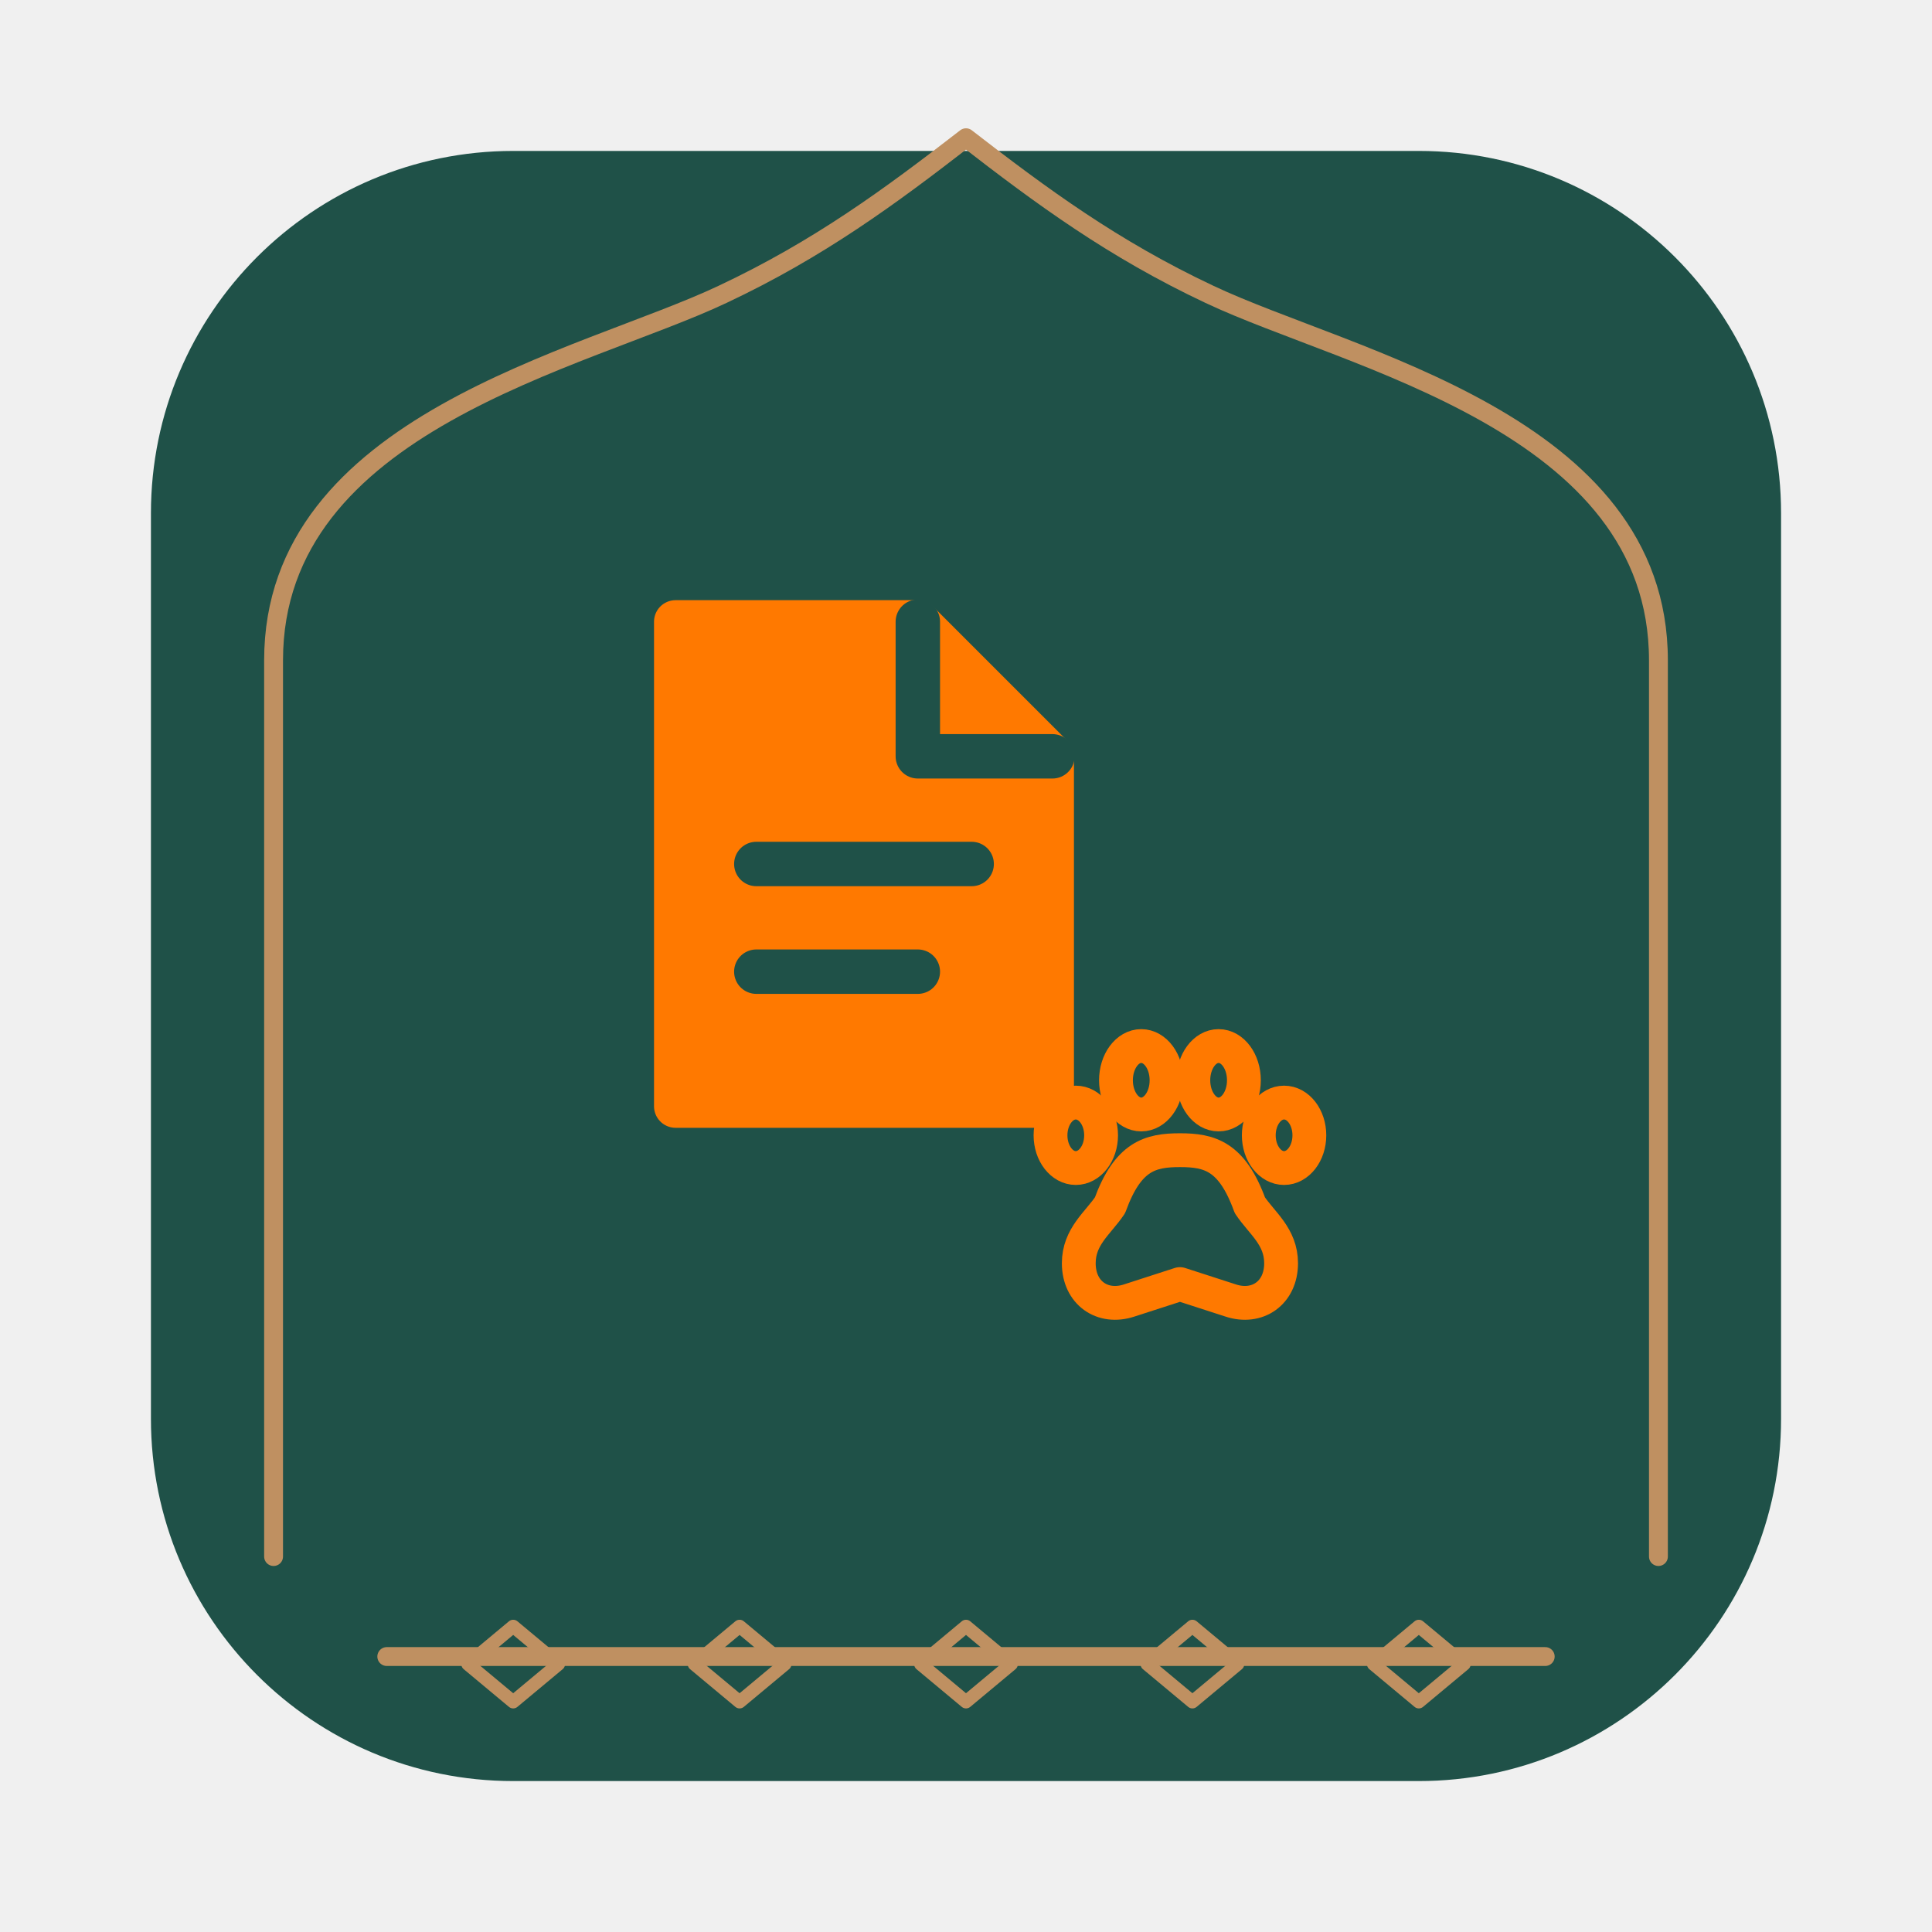
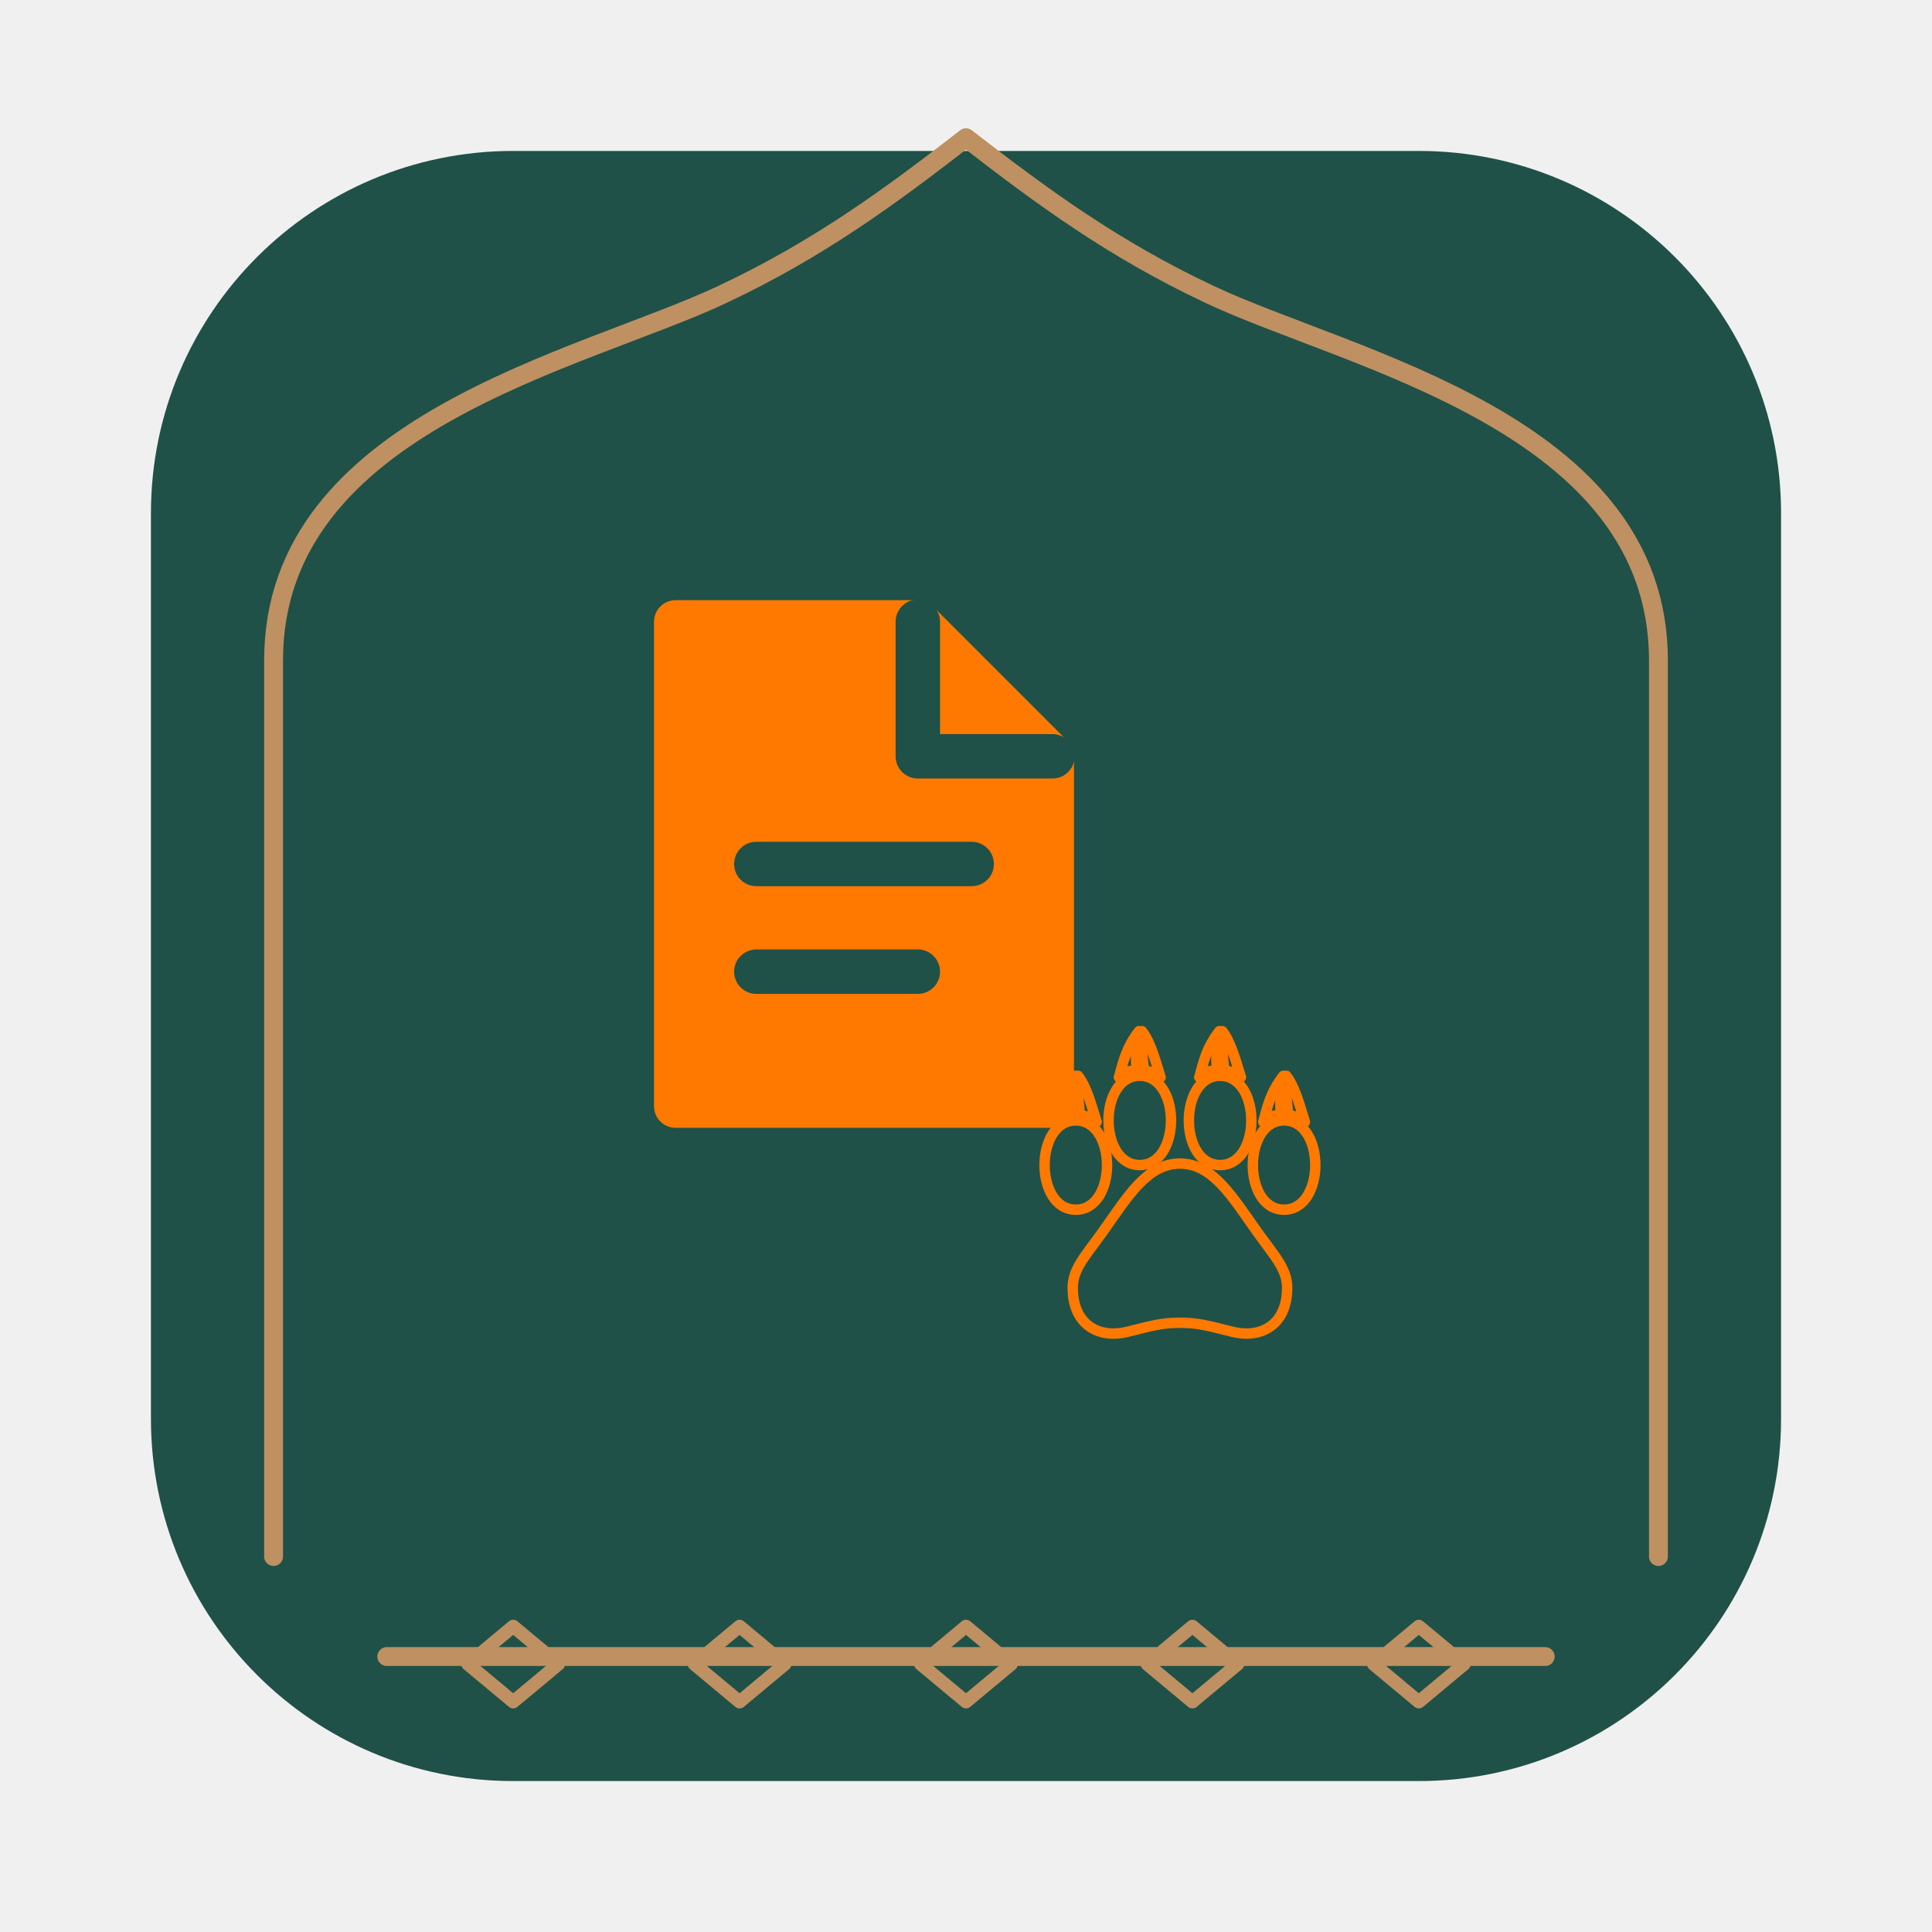
<svg xmlns="http://www.w3.org/2000/svg" viewBox="0 0 64 64">
  <rect x="5" y="5" width="54" height="54" rx="12" fill="#1F5148" />
  <g transform="scale(.0625)">
    <path d="M145 825V350c0-126 164-159 238-194 51-24 89-52 129-83 40 31 78 59 129 83 74 35 238 68 238 194v475M205 878h614" fill="none" stroke="#BF9061" stroke-width="10" stroke-linecap="round" stroke-linejoin="round" />
    <path d="M248 882l24-20 24 20-24 20Z" fill="none" stroke="#BF9061" stroke-width="7" stroke-linecap="round" stroke-linejoin="round" />
    <path d="M368 882l24-20 24 20-24 20Z" fill="none" stroke="#BF9061" stroke-width="7" stroke-linecap="round" stroke-linejoin="round" />
    <path d="M488 882l24-20 24 20-24 20Z" fill="none" stroke="#BF9061" stroke-width="7" stroke-linecap="round" stroke-linejoin="round" />
    <path d="M608 882l24-20 24 20-24 20Z" fill="none" stroke="#BF9061" stroke-width="7" stroke-linecap="round" stroke-linejoin="round" />
    <path d="M728 882l24-20 24 20-24 20Z" fill="none" stroke="#BF9061" stroke-width="7" stroke-linecap="round" stroke-linejoin="round" />
  </g>
  <g color="#FF7900" transform="translate(16 16) scale(1.333333)">
    <g transform="translate(1.44 1.44) scale(.88)">
      <defs>
        <mask id="cut" maskUnits="userSpaceOnUse" x="-2" y="-2" width="28" height="28">
          <g fill="white" stroke="white" stroke-width="1.6" stroke-linecap="round" stroke-linejoin="round">
            <g transform="translate(0 0) scale(.76)">
              <path d="M5 3h9l5 5v13H5Z" />
            </g>
          </g>
          <g fill="none" stroke="black" stroke-width="1.65" stroke-linecap="round" stroke-linejoin="round">
            <g transform="scale(.76)">
              <path d="M14 3v5h5M8 12h8m-8 4h6" />
            </g>
          </g>
        </mask>
      </defs>
      <rect width="24" height="24" fill="currentColor" mask="url(#cut)" />
      <g fill="none" stroke="currentColor" stroke-width="2.273" stroke-linecap="round" stroke-linejoin="round">
        <g transform="scale(.76)" />
        <g transform="translate(13 13) scale(.42)">
-           <path d="M7.3 13.7C8.5 10.4 10 10 12 10s3.5.4 4.7 3.7c.8 1.2 2.1 2.1 2.1 3.9 0 2-1.6 3.1-3.4 2.5L12 19l-3.4 1.1c-1.8.6-3.4-.5-3.4-2.5 0-1.8 1.3-2.7 2.1-3.9Z" />
-           <ellipse cx="5" cy="9" rx="1.7" ry="2.2" />
-           <ellipse cx="9.4" cy="5.3" rx="1.7" ry="2.3" />
-           <ellipse cx="14.6" cy="5.3" rx="1.7" ry="2.3" />
-           <ellipse cx="19" cy="9" rx="1.7" ry="2.2" />
+           <path d="M12 10.9 C9.8 10.9 8.5 13.1 6.8 15.5 C5.5 17.3 4.7 18.1 4.8 19.5 C4.9 21.7 6.5 22.7 8.5 22.2 C10.1 21.8 10.8 21.6 12 21.6 C13.2 21.6 13.9 21.8 15.5 22.2 C17.5 22.7 19.1 21.7 19.2 19.5 C19.3 18.1 18.5 17.3 17.2 15.5 C15.5 13.1 14.2 10.9 12 10.9 Z" stroke-width="0.7" />
+           <path d="M5 8 C2.2 8 2.2 14 5 14 C7.8 14 7.8 8 5 8 Z" stroke-width="0.7" />
+           <path d="M9.3 5 C6.5 5 6.5 11 9.3 11 C12.1 11 12.1 5 9.3 5 Z" stroke-width="0.7" />
+           <path d="M14.7 5 C11.9 5 11.9 11 14.7 11 C17.5 11 17.5 5 14.7 5 Z" stroke-width="0.7" />
+           <path d="M19 8 C16.2 8 16.2 14 19 14 C21.8 14 21.8 8 19 8 Z" stroke-width="0.7" />
+           <path d="M4.95 5 C4.1 6.1 3.9 7 3.6 8.1 Q4.1 7.6 4.8 7.65 Q4.65 6.4 4.95 5 Z" stroke-width="0.7" />
+           <path d="M5.15 5 Q5.1 6.4 5.3 7.65 Q5.9 7.7 6.4 8.1 C6 6.8 5.7 5.7 5.15 5 Z" stroke-width="0.7" />
+           <path d="M9.25 2 C8.4 3.1 8.2 4 7.9 5.1 Q8.4 4.6 9.1 4.65 Q8.95 3.4 9.25 2 Z" stroke-width="0.7" />
+           <path d="M9.45 2 Q9.4 3.4 9.6 4.65 Q10.2 4.7 10.7 5.1 C10.3 3.8 10 2.7 9.45 2 Z" stroke-width="0.7" />
+           <path d="M14.65 2 C13.8 3.1 13.6 4 13.3 5.1 Q13.8 4.6 14.5 4.65 Q14.35 3.4 14.65 2 Z" stroke-width="0.7" />
+           <path d="M14.85 2 Q14.8 3.4 15 4.65 Q15.6 4.7 16.1 5.1 C15.7 3.8 15.4 2.7 14.85 2 Z" stroke-width="0.7" />
+           <path d="M18.95 5 C18.1 6.1 17.9 7 17.6 8.1 Q18.1 7.6 18.8 7.65 Q18.65 6.4 18.95 5 Z" stroke-width="0.7" />
+           <path d="M19.15 5 Q19.1 6.4 19.3 7.65 Q19.9 7.7 20.4 8.1 C20 6.8 19.7 5.7 19.15 5 Z" stroke-width="0.7" />
        </g>
      </g>
    </g>
  </g>
</svg>
